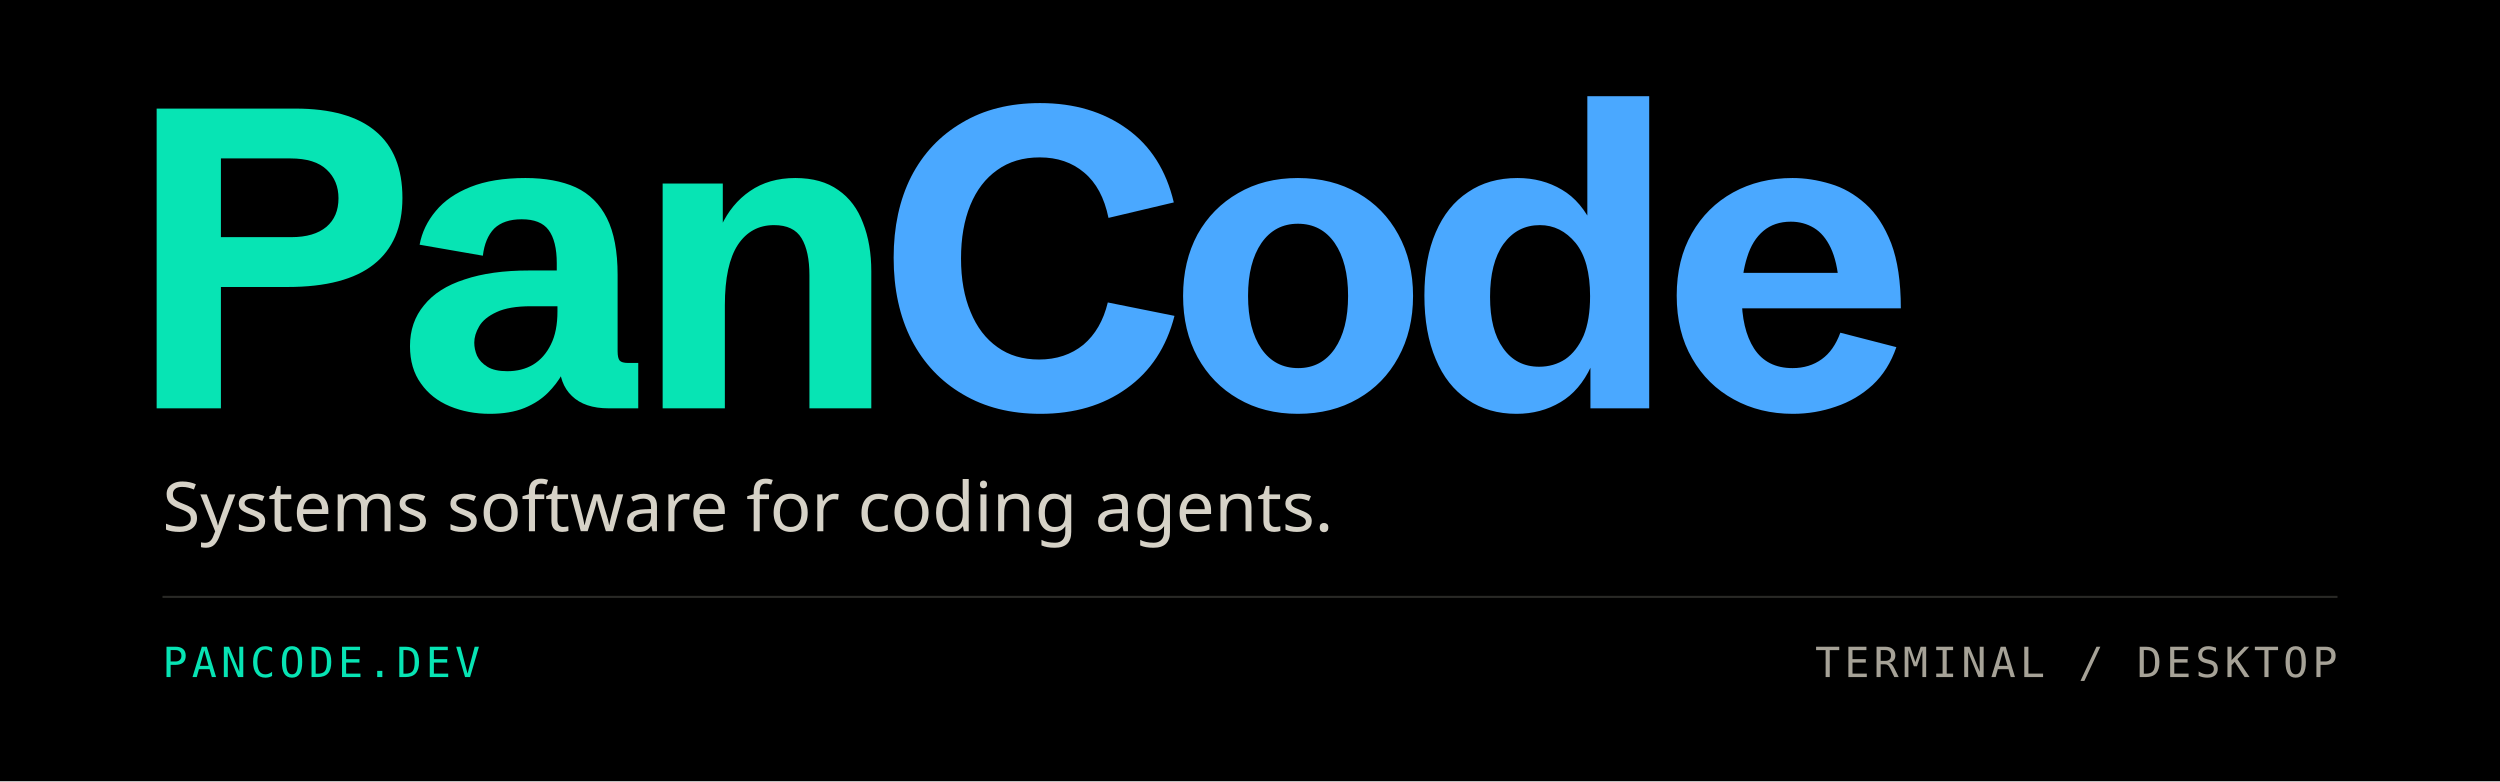
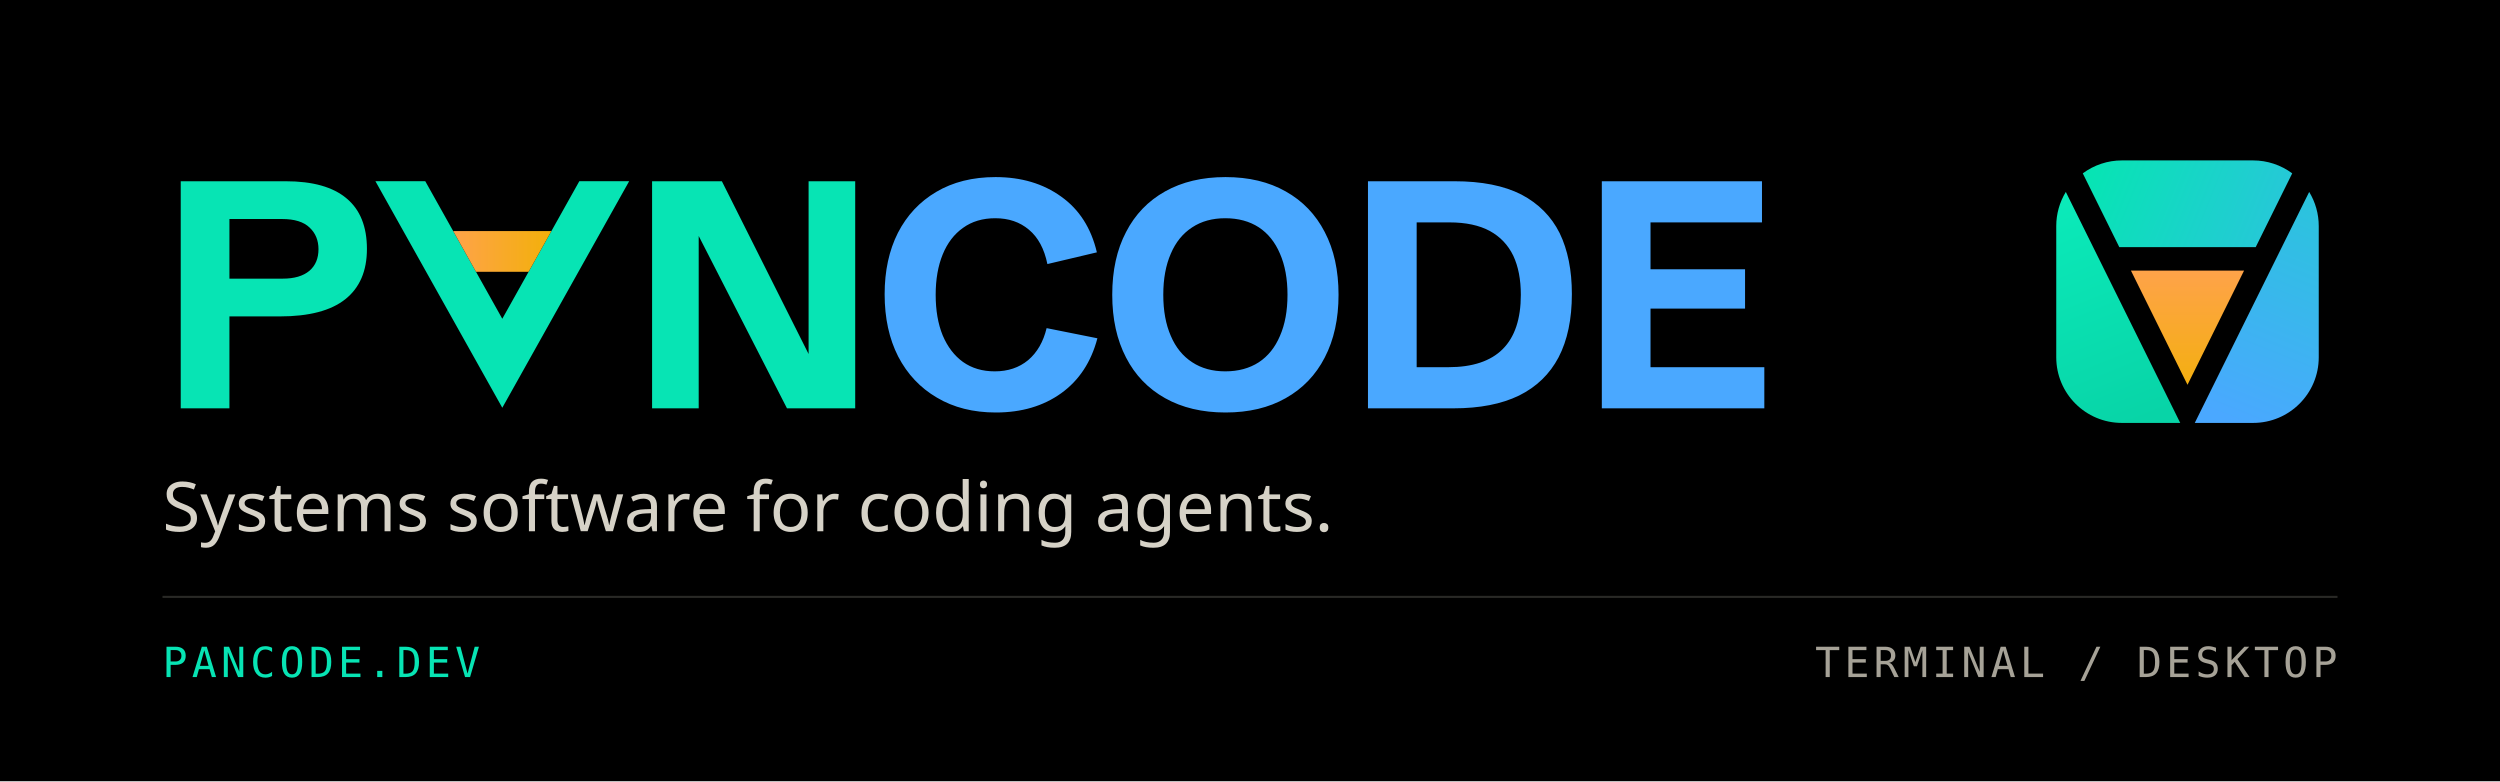
<svg xmlns="http://www.w3.org/2000/svg" width="2400" height="750" viewBox="0 0 2400 750">
  <style>
		@font-face { font-family: "Instrument Sans"; font-weight: 400 700; src: url("../../site/assets/fonts/instrument-sans.woff2") format("woff2"); }
		@font-face { font-family: "IBM Plex Mono"; font-weight: 500; src: url("../../site/assets/fonts/plex-500.woff2") format("woff2"); }
		.pan { fill: var(--palette-green400, #07e4b4); }
		.code { fill: var(--palette-azure400, #4aa8ff); }
		.tagline { font: 400 66px "Instrument Sans", sans-serif; fill: var(--palette-ink2, #d6d2c7); }
		.url { font: 500 40px "IBM Plex Mono", monospace; letter-spacing: 4px; fill: var(--palette-green400, #07e4b4); }
		.label { font: 500 40px "IBM Plex Mono", monospace; letter-spacing: 4px; fill: var(--palette-ink3, #a6a297); }
+ 		.amber300 { stop-color: var(--palette-amber300, #f2b106); }
+ 		.azure400 { stop-color: var(--palette-azure400, #4aa8ff); }
+ 		.green300 { stop-color: var(--palette-green300, #0becbb); }
+ 		.green400 { stop-color: var(--palette-green400, #07e4b4); }
+ 		.green500 { stop-color: var(--palette-green500, #08d4a7); }
+ 		.orange400 { stop-color: var(--palette-orange400, #ffa24d); }
+ 		.teal400 { stop-color: var(--palette-teal400, #28c6da); }
		.ground { fill: var(--palette-black, #000000); }
		.rule { fill: var(--palette-void4, #292926); }
	</style>
  <rect width="2400" height="750" class="ground" />
-   <g transform="translate(122 392) scale(3.3)">
-     <path class="pan" d="M8.6 0V-87.2H48.9Q64.5 -87.2 72.3 -80.6Q80.1 -74.1 80.1 -61.2Q80.1 -48.5 71.8 -41.9Q63.5 -35.3 46.7 -35.3H27.3V0ZM27.3 -49.8H47.8Q54.4 -49.8 58 -52.8Q61.5 -55.8 61.5 -61.1Q61.5 -66.2 58.1 -69.4Q54.7 -72.7 47.5 -72.7H27.3ZM105.5 1.6Q99.2 1.6 93.9 -0.6Q88.6 -2.8 85.5 -7.2Q82.3 -11.6 82.3 -18.1Q82.3 -25.1 86.4 -30Q90.4 -35 98.2 -37.5Q105.9 -40.1 116.9 -40.1H126.1L125 -38.4V-42.2Q125 -48.7 122.6 -51.9Q120.3 -55 114.8 -55Q109.6 -55 106.8 -52.3Q104.1 -49.5 103.5 -44.4L85.1 -47.6Q86.1 -53 89.8 -57.4Q93.4 -61.8 99.9 -64.4Q106.4 -67 115.9 -67Q124.5 -67 130.5 -64.3Q136.5 -61.5 139.6 -55.3Q142.7 -49.1 142.7 -38.8V-16.6Q142.7 -14.6 143.3 -13.9Q143.9 -13.2 145.8 -13.2H148.7V0H140.1Q133.1 0 129.4 -3.6Q125.7 -7.1 125.7 -13.7V-16.8L128.9 -15.6Q128.1 -13 126.6 -10Q125 -7.1 122.4 -4.5Q119.7 -1.8 115.6 -0.1Q111.4 1.6 105.5 1.6ZM110.6 -10.8Q114.9 -10.8 118.1 -12.7Q121.4 -14.7 123.3 -18.6Q125.2 -22.4 125.2 -28.2V-29.7H117.5Q111.1 -29.7 107.5 -28Q103.8 -26.3 102.4 -23.8Q101 -21.4 101 -19.1Q101 -17.2 101.8 -15.3Q102.7 -13.4 104.8 -12.1Q106.9 -10.8 110.6 -10.8ZM155.8 0V-65.4H173.3V-50.3L172.8 -53Q175.8 -59.5 181.2 -63.2Q186.7 -67 194.4 -67Q202 -67 206.9 -63.5Q211.8 -60.1 214.1 -53.9Q216.5 -47.8 216.5 -39.8V0H198.5V-38.7Q198.5 -45.7 196.2 -49.5Q193.9 -53.3 188.2 -53.3Q181.5 -53.3 177.7 -47.6Q173.9 -41.8 173.9 -30V0Z" />
-     <path class="code" d="M265.7 1.6Q252.7 1.6 243.1 -4.1Q233.5 -9.7 228.2 -19.9Q223 -30.1 223 -43.8Q223 -57.3 228.1 -67.4Q233.3 -77.5 242.9 -83.1Q252.4 -88.8 265.6 -88.8Q280.5 -88.8 290.9 -81.3Q301.2 -73.9 304.5 -59.9L285.5 -55.4Q283.7 -64.2 278.4 -68.6Q273.2 -73 265.5 -73Q258.2 -73 253.1 -69.3Q248 -65.7 245.3 -59.1Q242.6 -52.5 242.6 -43.6Q242.6 -34.6 245.4 -28Q248.1 -21.4 253.2 -17.8Q258.2 -14.2 265.3 -14.2Q272.9 -14.2 278.2 -18.5Q283.4 -22.9 285.3 -30.8L304.7 -26.9Q301.2 -13.2 290.8 -5.8Q280.5 1.6 265.7 1.6ZM340.6 1.6Q330.7 1.6 323.2 -2.8Q315.7 -7.1 311.4 -14.9Q307.2 -22.6 307.2 -32.7Q307.2 -42.8 311.4 -50.6Q315.7 -58.3 323.2 -62.6Q330.7 -67 340.6 -67Q350.5 -67 358.1 -62.6Q365.6 -58.3 369.8 -50.6Q374.1 -42.8 374.1 -32.7Q374.1 -22.6 369.8 -14.8Q365.6 -7.1 358.1 -2.8Q350.5 1.6 340.6 1.6ZM340.7 -11.7Q347.4 -11.7 351.3 -17.3Q355.2 -23 355.2 -32.7Q355.2 -42.4 351.3 -48.1Q347.4 -53.7 340.6 -53.7Q333.9 -53.7 330 -48.1Q326.1 -42.4 326.1 -32.7Q326.1 -23 330 -17.3Q333.9 -11.7 340.7 -11.7ZM404.2 1.6Q396 1.6 390 -2.5Q383.9 -6.6 380.7 -14.3Q377.4 -22 377.4 -32.8Q377.4 -43.6 380.7 -51.2Q384 -58.9 390.1 -62.9Q396.1 -67 404.5 -67Q411.7 -67 417.4 -63.6Q423.1 -60.3 426.6 -52.7L424.8 -52.6V-90.8H442.8V0H425.7V-13.1L425.9 -12.2Q422.6 -5.1 417 -1.8Q411.3 1.6 404.2 1.6ZM410.8 -12.1Q415 -12.1 418.4 -14.3Q421.7 -16.6 423.7 -21.1Q425.6 -25.7 425.6 -32.6Q425.6 -42.9 421.4 -48.1Q417.1 -53.3 411 -53.3Q404.4 -53.3 400.4 -47.8Q396.5 -42.3 396.5 -32.4Q396.5 -22.8 400.3 -17.5Q404.1 -12.1 410.8 -12.1ZM484.6 1.6Q475 1.6 467.4 -2.6Q459.7 -6.8 455.3 -14.5Q450.8 -22.2 450.8 -32.8Q450.8 -43.2 455.2 -50.9Q459.6 -58.6 467.2 -62.8Q474.8 -67 484.5 -67Q489.9 -67 495.5 -65.3Q501 -63.7 505.7 -59.5Q510.3 -55.4 513.2 -48Q516 -40.6 516 -29.1H462.4V-39.4H499.9L498 -36.2Q497.5 -42.7 495.6 -46.7Q493.7 -50.7 490.7 -52.5Q487.7 -54.3 484 -54.3Q479.2 -54.3 476 -51.6Q472.8 -48.9 471.3 -44Q469.7 -39.1 469.7 -32.7Q469.7 -23 473.3 -17.4Q477 -11.7 484.5 -11.7Q489.4 -11.7 493 -14.3Q496.5 -16.8 498.4 -22L514.7 -17.8Q512.4 -11.1 507.8 -6.8Q503.1 -2.5 497.1 -0.5Q491.1 1.6 484.6 1.6Z" />
+   <defs>
+     <linearGradient id="bar" x1="20" y1="0" x2="44" y2="0" gradientUnits="userSpaceOnUse">
+       <stop class="orange400" />
+       <stop offset="1" class="amber300" />
+     </linearGradient>
+     <linearGradient id="left" x1="6" y1="8" x2="26" y2="58" gradientUnits="userSpaceOnUse">
+       <stop class="green300" />
+       <stop offset="1" class="green500" />
+     </linearGradient>
+     <linearGradient id="top" x1="12" y1="6" x2="52" y2="22" gradientUnits="userSpaceOnUse">
+       <stop class="green400" />
+       <stop offset="1" class="teal400" />
+     </linearGradient>
+     <linearGradient id="right" x1="58" y1="8" x2="38" y2="58" gradientUnits="userSpaceOnUse">
+       <stop class="teal400" />
+       <stop offset="1" class="azure400" />
+     </linearGradient>
+     <linearGradient id="point" x1="32" y1="26" x2="32" y2="56" gradientUnits="userSpaceOnUse">
+       <stop class="orange400" />
+       <stop offset="1" class="amber300" />
+     </linearGradient>
+   </defs>
+   <g transform="translate(152 392) scale(2.5)">
+     <path class="pan" d="M8.6 0V-87.2H48.9Q64.5 -87.2 72.3 -80.6Q80.1 -74.1 80.1 -61.2Q80.1 -48.5 71.8 -41.9Q63.5 -35.3 46.7 -35.3H27.3V0ZM27.3 -49.8H47.8Q54.4 -49.8 58 -52.8Q61.5 -55.8 61.5 -61.1Q61.5 -66.2 58.1 -69.4Q54.7 -72.7 47.5 -72.7H27.3ZM189.6 0V-87.2H216.4L255.5 -9.3L249.7 -8.9V-87.2H267.6V0H241.4L201.3 -78.3L207.5 -78.8V0Z" />
+     <g transform="translate(76.4 -101.14) scale(1.74)">
+       <path class="pan" d="M4 8H15L32 38.36V58ZM60 8H49L32 38.36V58Z" />
+       <path fill="url(#bar)" d="M21.16 19H42.84L37.8 28H26.2Z" />
+     </g>
+     <path class="code" d="M321.6 1.6Q308.6 1.6 299 -4.1Q289.4 -9.7 284.1 -19.9Q278.9 -30.1 278.9 -43.8Q278.9 -57.3 284 -67.4Q289.2 -77.5 298.7 -83.1Q308.3 -88.8 321.5 -88.8Q336.3 -88.8 346.7 -81.3Q357.1 -73.9 360.4 -59.9L341.4 -55.4Q339.6 -64.2 334.3 -68.6Q329.1 -73 321.4 -73Q314.1 -73 309 -69.3Q303.9 -65.7 301.2 -59.1Q298.5 -52.5 298.5 -43.6Q298.5 -34.6 301.2 -28Q304 -21.4 309 -17.8Q314.1 -14.2 321.2 -14.2Q328.8 -14.2 334 -18.5Q339.2 -22.9 341.1 -30.8L360.6 -26.9Q357 -13.2 346.7 -5.8Q336.4 1.6 321.6 1.6ZM409.8 1.6Q396.4 1.6 386.6 -3.9Q376.8 -9.4 371.6 -19.5Q366.3 -29.7 366.3 -43.6Q366.3 -57.6 371.6 -67.7Q376.8 -77.8 386.6 -83.3Q396.4 -88.8 409.8 -88.8Q423.2 -88.8 432.9 -83.3Q442.7 -77.8 447.9 -67.7Q453.2 -57.6 453.2 -43.6Q453.2 -29.7 447.9 -19.5Q442.7 -9.4 432.9 -3.9Q423.2 1.6 409.8 1.6ZM409.7 -14.2Q417.2 -14.2 422.6 -17.7Q427.9 -21.2 430.7 -27.8Q433.6 -34.4 433.6 -43.6Q433.6 -52.8 430.7 -59.4Q427.9 -66 422.6 -69.5Q417.2 -73 409.7 -73Q402.3 -73 397 -69.5Q391.6 -66 388.8 -59.4Q385.9 -52.8 385.9 -43.6Q385.9 -34.4 388.8 -27.8Q391.6 -21.2 397 -17.7Q402.3 -14.2 409.7 -14.2ZM464.5 0V-87.2H497.7Q513.4 -87.2 523.4 -82.1Q533.3 -76.9 538.1 -67.3Q542.8 -57.6 542.8 -43.9Q542.8 -29.4 537.7 -19.6Q532.6 -9.9 522.5 -4.9Q512.4 0 497.4 0ZM483.2 -15.8H495.4Q523.2 -15.8 523.2 -43.6Q523.2 -52.4 520.3 -58.6Q517.3 -64.8 511.3 -68.1Q505.2 -71.4 495.8 -71.4H483.2ZM554.3 0V-87.2H615.8V-71.4H573V-53.4H609.3V-38.3H573V-15.8H616.7V0Z" />
+   </g>
+   <g transform="translate(1956 136) scale(4.5)">
+     <path fill="url(#left)" d="M6.04 10.72L30.45 60L18 60A14 14 0 0 1 4 46L4 18A14 14 0 0 1 6.04 10.72Z" />
+     <path fill="url(#top)" d="M18 4L46 4A14 14 0 0 1 54.34 6.76L46.55 22.5L17.45 22.5L9.66 6.76A14 14 0 0 1 18 4Z" />
+     <path fill="url(#right)" d="M33.55 60L57.96 10.72A14 14 0 0 1 60 18L60 46A14 14 0 0 1 46 60L33.55 60Z" />
+     <path fill="url(#point)" d="M19.93 27.5L44.07 27.5L32 51.87L19.93 27.5Z" />
  </g>
  <text class="tagline" x="156" y="510">Systems software for coding agents.</text>
  <rect class="rule" x="156" y="572" width="2088" height="2" />
  <text class="url" x="156" y="650">PANCODE.DEV</text>
  <text class="label" x="2244" y="650" text-anchor="end">TERMINAL / DESKTOP</text>
</svg>
